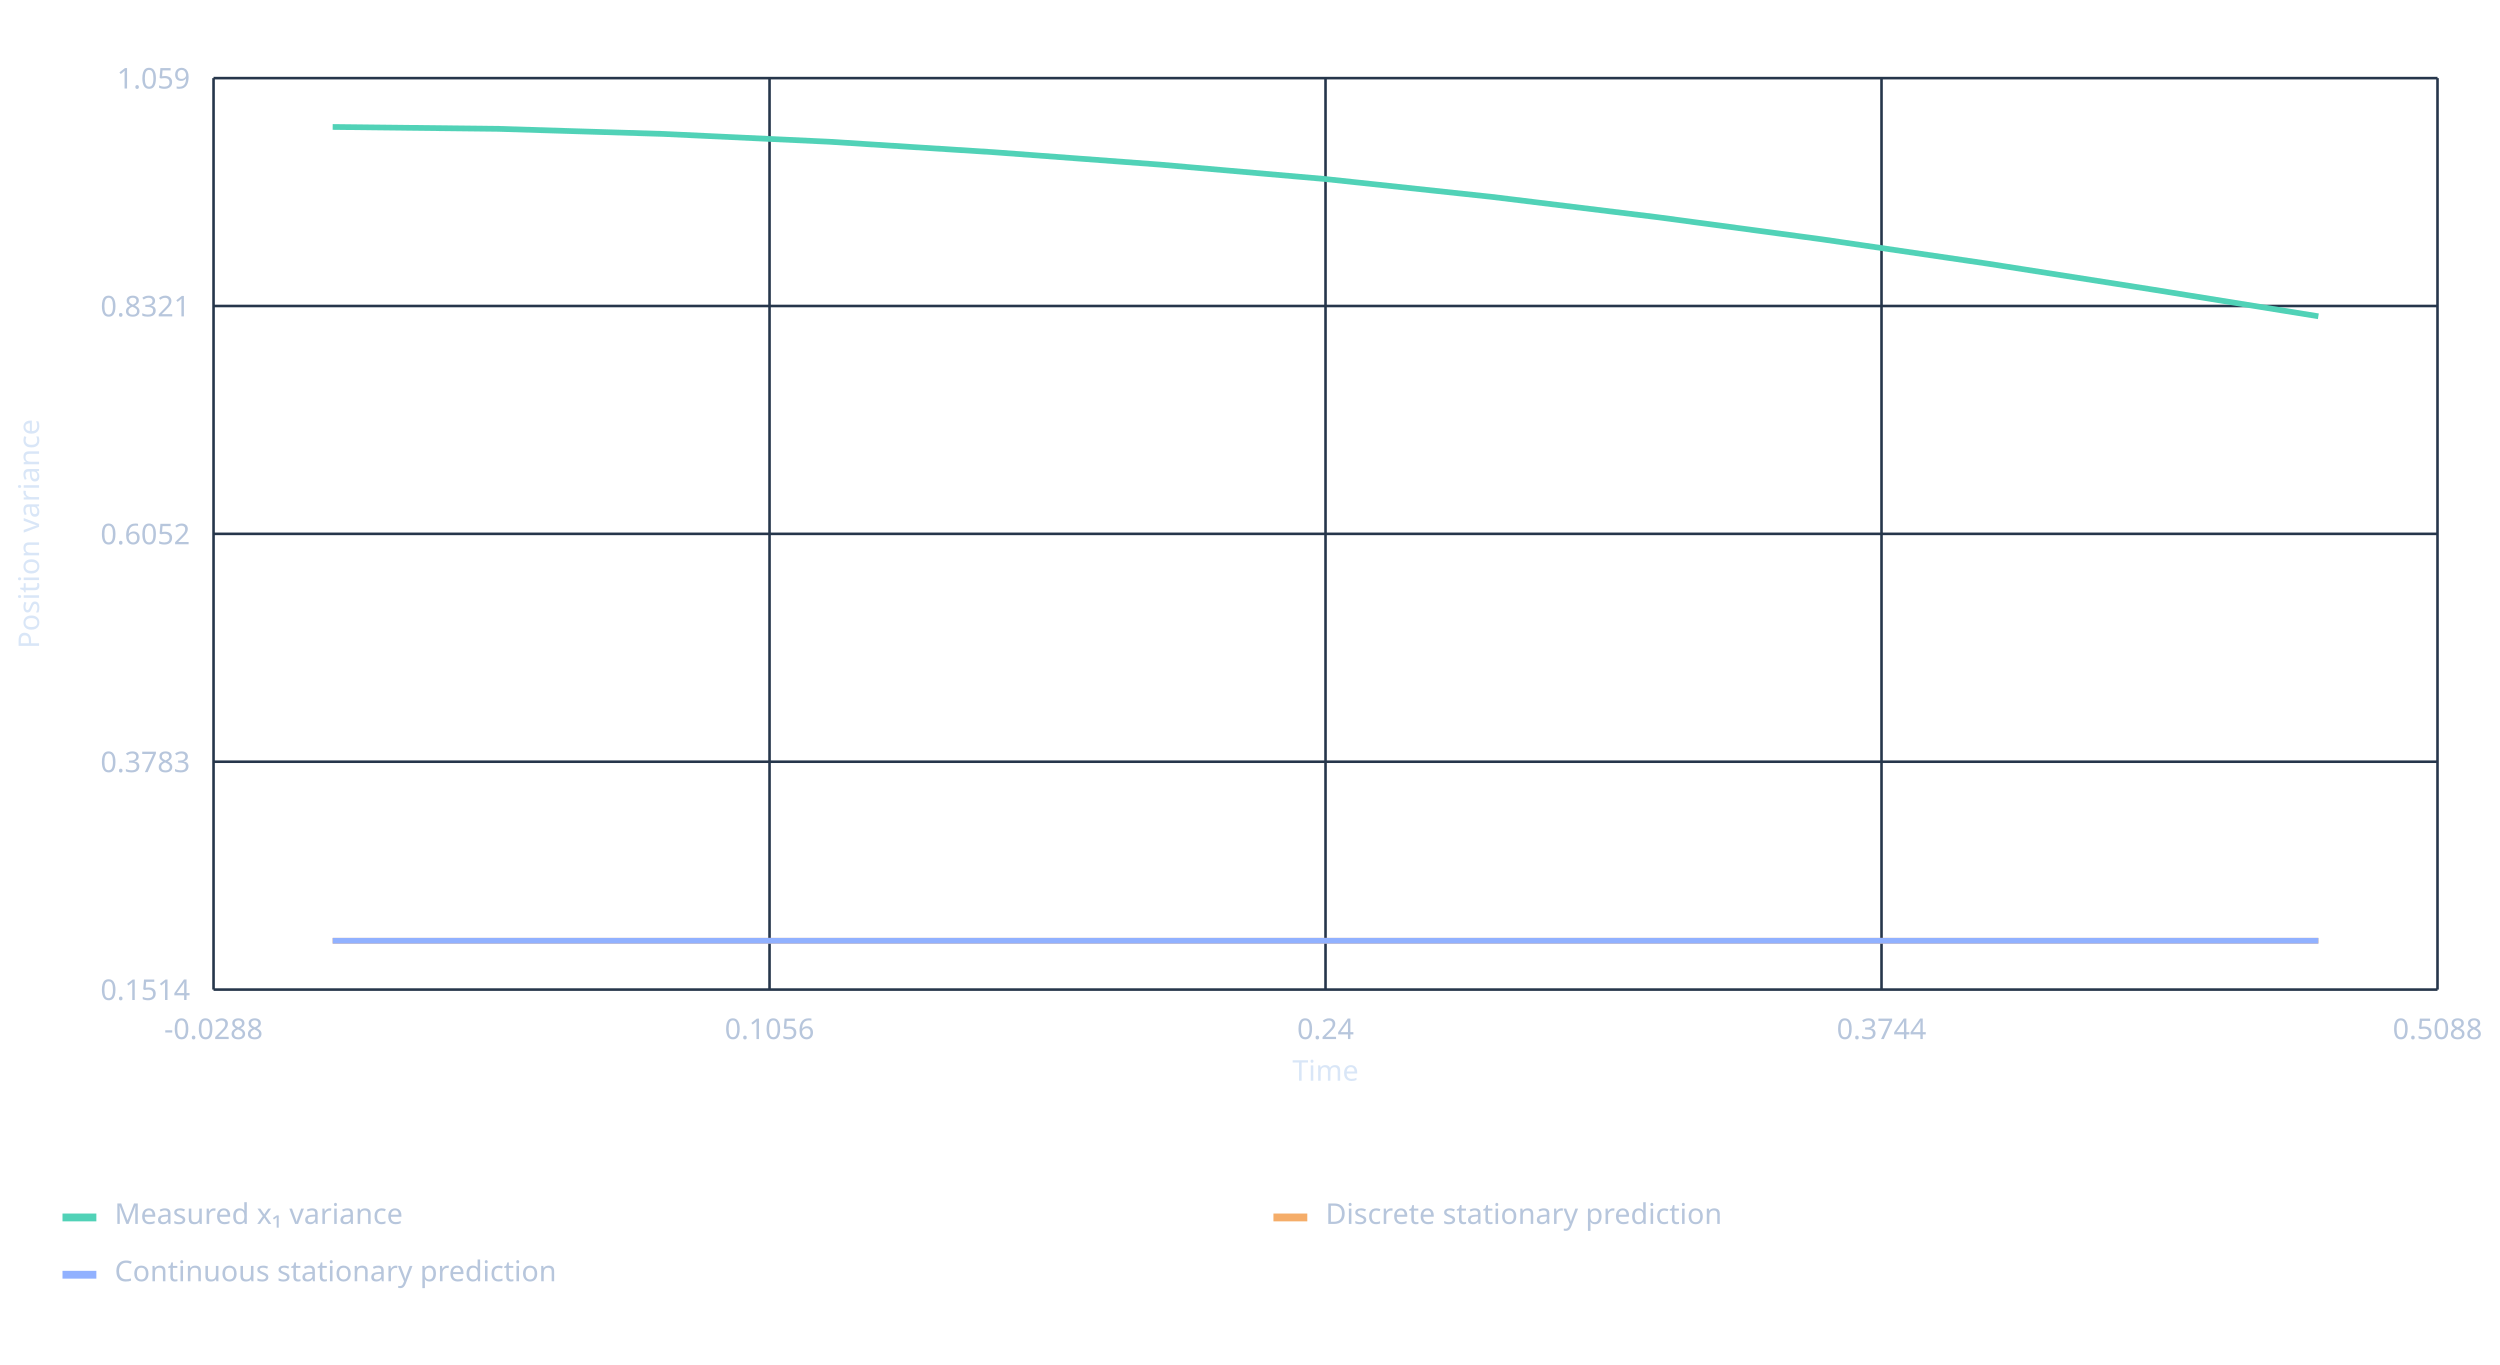
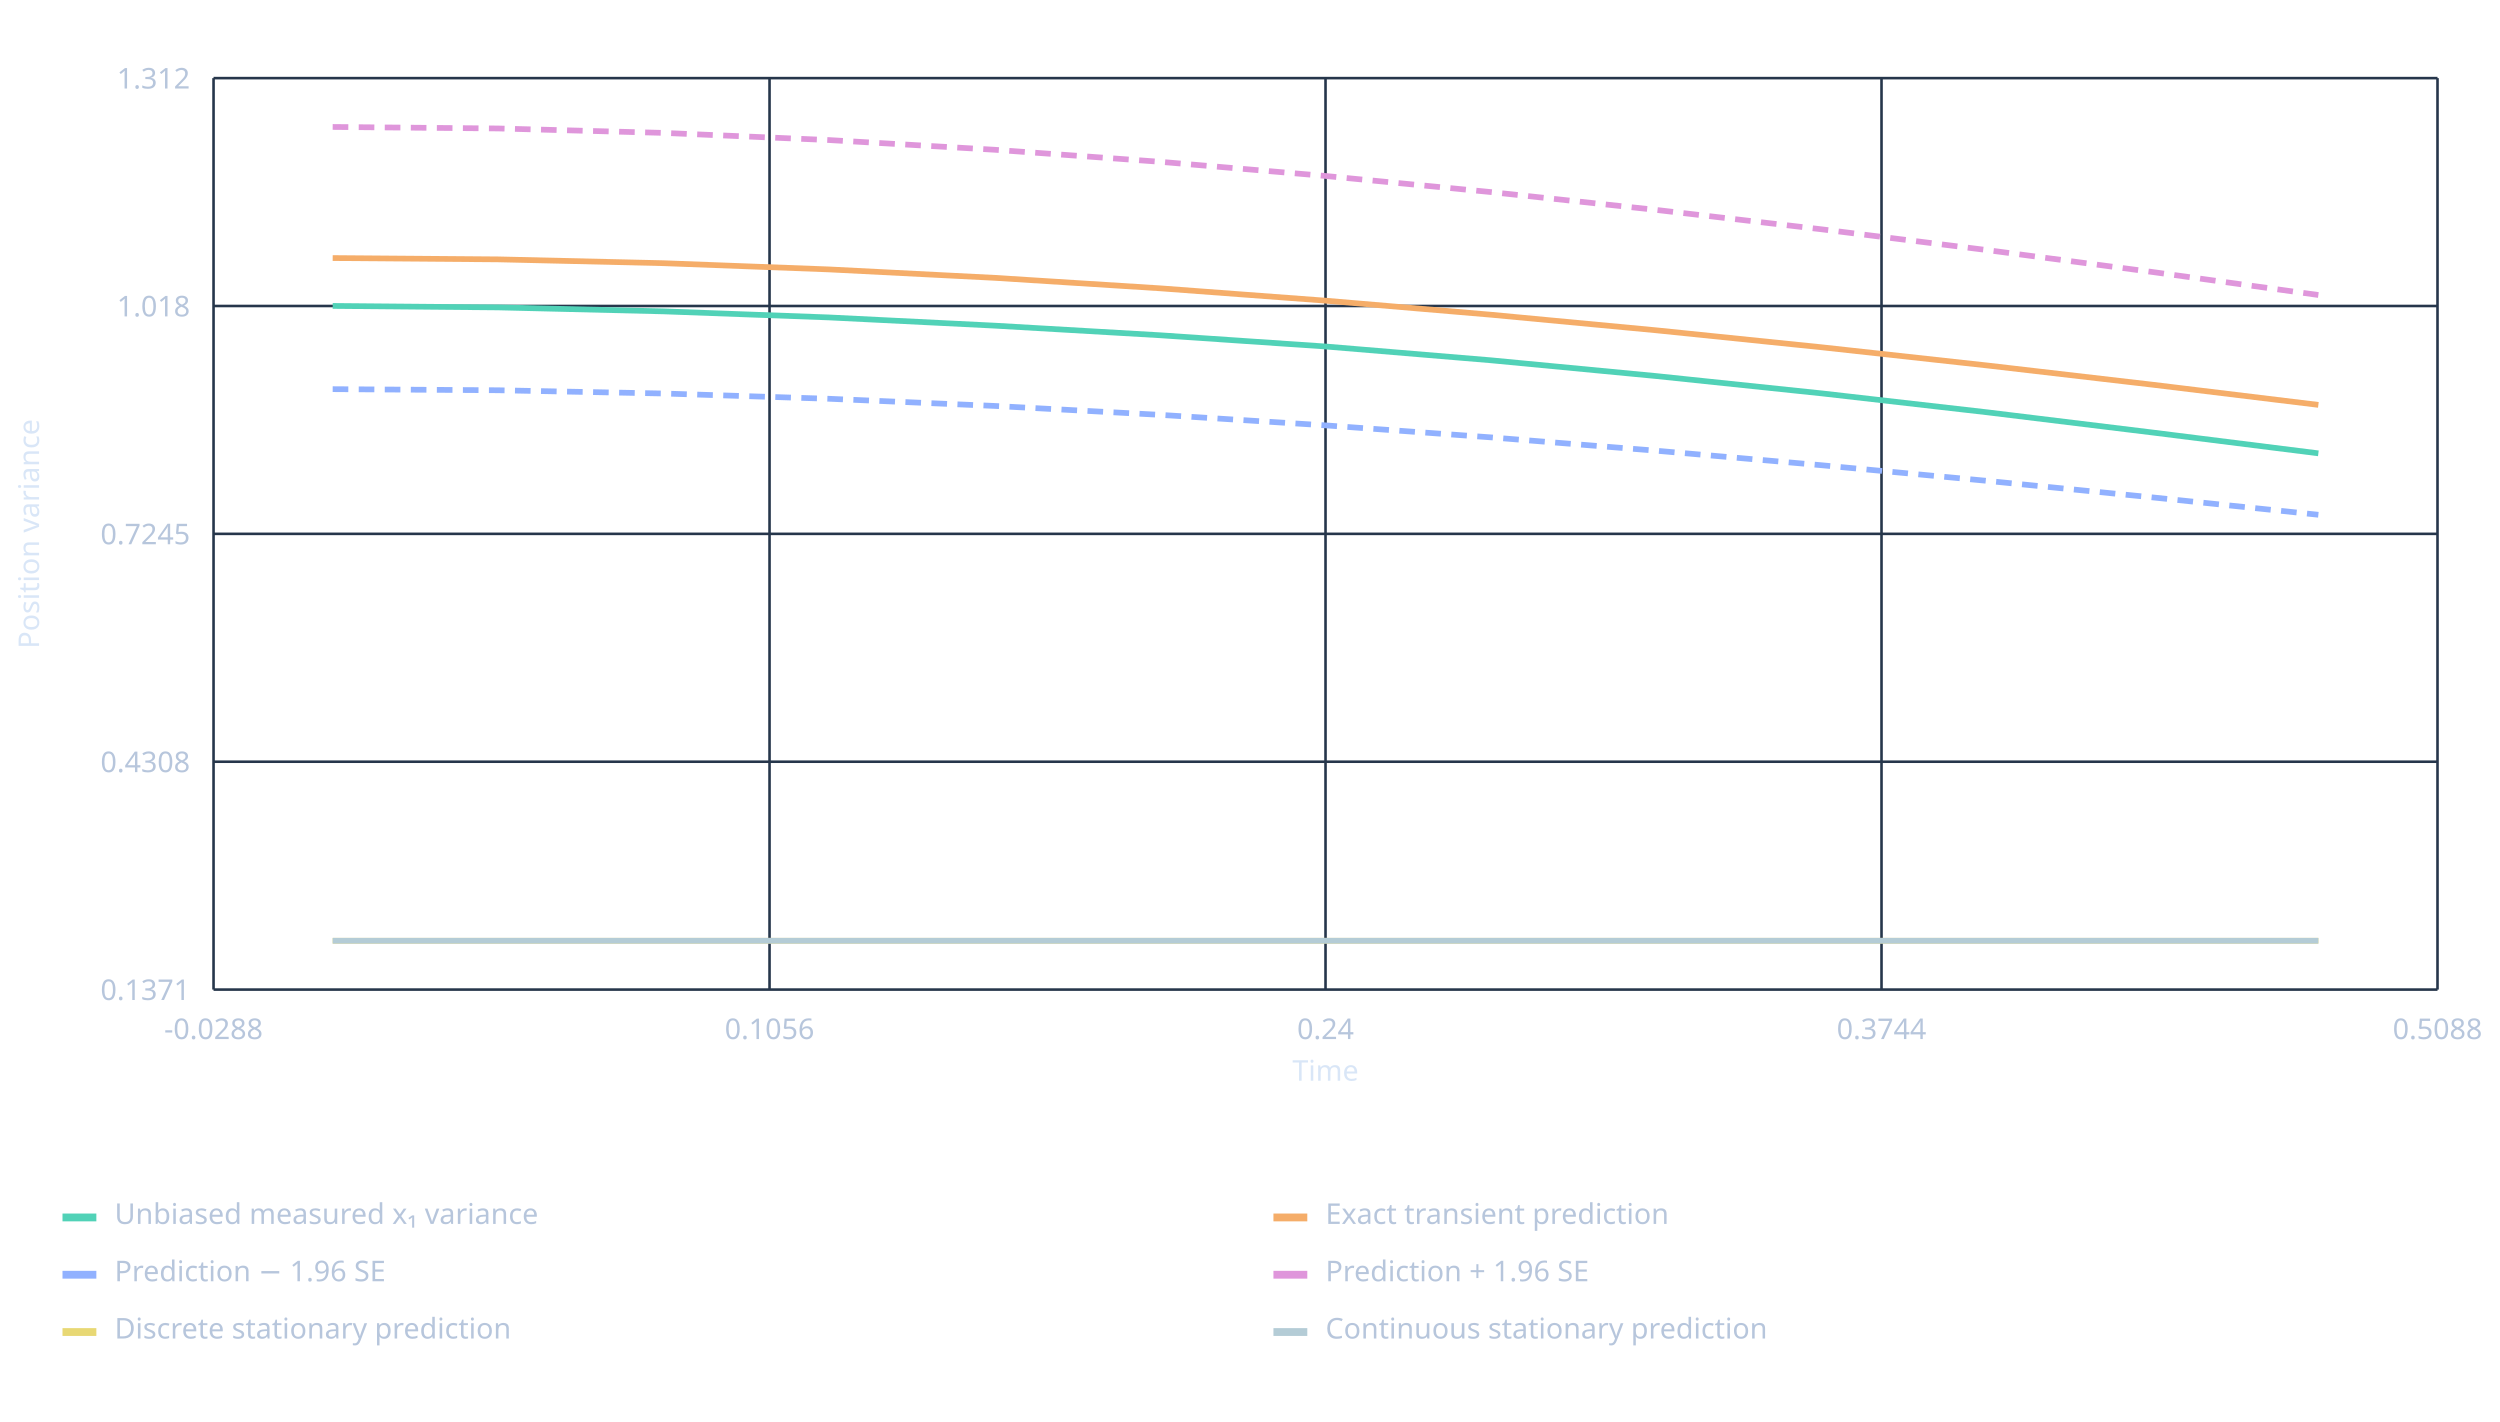
- <svg xmlns="http://www.w3.org/2000/svg" viewBox="0 0 960 524" role="img" aria-label="Harmonic relaxation" style="width:100%;height:auto;background:#101b2c">
+ <svg xmlns="http://www.w3.org/2000/svg" viewBox="0 0 960 546" role="img" aria-label="Harmonic relaxation" style="width:100%;height:auto;background:#101b2c">
  <g font-family="system-ui,sans-serif" font-size="11" fill="#b7c6dc">
    <path d="M82 30V380 M82 380H936" stroke="#26364b" fill="none" />
    <text x="82" y="399" text-anchor="middle">-0.0288</text>
-     <text x="73" y="384" text-anchor="end">0.1514</text>
+     <text x="73" y="384" text-anchor="end">0.1371</text>
    <path d="M295.5 30V380 M82 292.5H936" stroke="#26364b" fill="none" />
    <text x="295.5" y="399" text-anchor="middle">0.1056</text>
-     <text x="73" y="296.5" text-anchor="end">0.3783</text>
+     <text x="73" y="296.5" text-anchor="end">0.4308</text>
    <path d="M509 30V380 M82 205H936" stroke="#26364b" fill="none" />
    <text x="509" y="399" text-anchor="middle">0.24</text>
-     <text x="73" y="209" text-anchor="end">0.6052</text>
+     <text x="73" y="209" text-anchor="end">0.7245</text>
    <path d="M722.5 30V380 M82 117.5H936" stroke="#26364b" fill="none" />
    <text x="722.5" y="399" text-anchor="middle">0.3744</text>
-     <text x="73" y="121.5" text-anchor="end">0.8321</text>
+     <text x="73" y="121.5" text-anchor="end">1.018</text>
    <path d="M936 30V380 M82 30H936" stroke="#26364b" fill="none" />
    <text x="936" y="399" text-anchor="middle">0.5088</text>
-     <text x="73" y="34" text-anchor="end">1.059</text>
+     <text x="73" y="34" text-anchor="end">1.312</text>
    <svg x="82" y="30" width="854" height="350" viewBox="82 30 854 350" overflow="hidden">
-       <path d="M127.750 48.750L191.292 49.477L254.833 51.433L318.375 54.425L381.917 58.473L445.458 63.216L509.000 68.758L572.542 75.564L636.083 83.353L699.625 91.896L763.167 101.229L826.708 111.205L890.250 121.454" stroke="#51d2b7" stroke-width="2.2" fill="none" />
-       <path d="M127.750 361.250L191.292 361.250L254.833 361.250L318.375 361.250L381.917 361.250L445.458 361.250L509.000 361.250L572.542 361.250L636.083 361.250L699.625 361.250L763.167 361.250L826.708 361.250L890.250 361.250" stroke="#f5ad69" stroke-width="2.2" fill="none" />
-       <path d="M127.750 361.250L191.292 361.250L254.833 361.250L318.375 361.250L381.917 361.250L445.458 361.250L509.000 361.250L572.542 361.250L636.083 361.250L699.625 361.250L763.167 361.250L826.708 361.250L890.250 361.250" stroke="#91b1ff" stroke-width="2.2" fill="none" />
+       <path d="M127.750 117.477L191.292 118.043L254.833 119.566L318.375 121.895L381.917 125.047L445.458 128.739L509.000 133.054L572.542 138.354L636.083 144.418L699.625 151.069L763.167 158.335L826.708 166.102L890.250 174.082" stroke="#51d2b7" stroke-width="2.2" fill="none" />
+       <path d="M127.750 99.092L191.292 99.595L254.833 101.069L318.375 103.456L381.917 106.691L445.458 110.712L509.000 115.455L572.542 120.855L636.083 126.846L699.625 133.367L763.167 140.352L826.708 147.742L890.250 155.475" stroke="#f5ad69" stroke-width="2.2" fill="none" />
+       <path d="M127.750 149.435L191.292 149.859L254.833 151.106L318.375 153.129L381.917 155.877L445.458 159.298L509.000 163.341L572.542 167.951L636.083 173.077L699.625 178.663L763.167 184.659L826.708 191.012L890.250 197.670" stroke="#91b1ff" stroke-width="2.2" fill="none" stroke-dasharray="6 4" />
+       <path d="M127.750 48.750L191.292 49.331L254.833 51.032L318.375 53.782L381.917 57.505L445.458 62.126L509.000 67.569L572.542 73.758L636.083 80.616L699.625 88.070L763.167 96.046L826.708 104.472L890.250 113.280" stroke="#df96db" stroke-width="2.2" fill="none" stroke-dasharray="6 4" />
+       <path d="M127.750 361.250L191.292 361.250L254.833 361.250L318.375 361.250L381.917 361.250L445.458 361.250L509.000 361.250L572.542 361.250L636.083 361.250L699.625 361.250L763.167 361.250L826.708 361.250L890.250 361.250" stroke="#e8d874" stroke-width="2.2" fill="none" />
+       <path d="M127.750 361.250L191.292 361.250L254.833 361.250L318.375 361.250L381.917 361.250L445.458 361.250L509.000 361.250L572.542 361.250L636.083 361.250L699.625 361.250L763.167 361.250L826.708 361.250L890.250 361.250" stroke="#b4ccd6" stroke-width="2.2" fill="none" />
    </svg>
    <text x="509" y="415" text-anchor="middle" fill="#d9e6f7">Time</text>
    <text transform="translate(15 205) rotate(-90)" text-anchor="middle" fill="#d9e6f7">Position variance</text>
  </g>
  <g transform="translate(24 470)">
    <rect width="13" height="3" y="-4" fill="#51d2b7" />
    <text fill="#b7c6dc" font-family="system-ui,sans-serif" font-size="11">
-       <tspan x="20" dy="0">Measured x₁ variance</tspan>
+       <tspan x="20" dy="0">Unbiased measured x₁ variance</tspan>
    </text>
  </g>
  <g transform="translate(489 470)">
    <rect width="13" height="3" y="-4" fill="#f5ad69" />
    <text fill="#b7c6dc" font-family="system-ui,sans-serif" font-size="11">
-       <tspan x="20" dy="0">Discrete stationary prediction</tspan>
+       <tspan x="20" dy="0">Exact transient prediction</tspan>
    </text>
  </g>
  <g transform="translate(24 492)">
    <rect width="13" height="3" y="-4" fill="#91b1ff" />
    <text fill="#b7c6dc" font-family="system-ui,sans-serif" font-size="11">
+       <tspan x="20" dy="0">Prediction − 1.96 SE</tspan>
+     </text>
+   </g>
+   <g transform="translate(489 492)">
+     <rect width="13" height="3" y="-4" fill="#df96db" />
+     <text fill="#b7c6dc" font-family="system-ui,sans-serif" font-size="11">
+       <tspan x="20" dy="0">Prediction + 1.96 SE</tspan>
+     </text>
+   </g>
+   <g transform="translate(24 514)">
+     <rect width="13" height="3" y="-4" fill="#e8d874" />
+     <text fill="#b7c6dc" font-family="system-ui,sans-serif" font-size="11">
+       <tspan x="20" dy="0">Discrete stationary prediction</tspan>
+     </text>
+   </g>
+   <g transform="translate(489 514)">
+     <rect width="13" height="3" y="-4" fill="#b4ccd6" />
+     <text fill="#b7c6dc" font-family="system-ui,sans-serif" font-size="11">
      <tspan x="20" dy="0">Continuous stationary prediction</tspan>
    </text>
  </g>
</svg>
